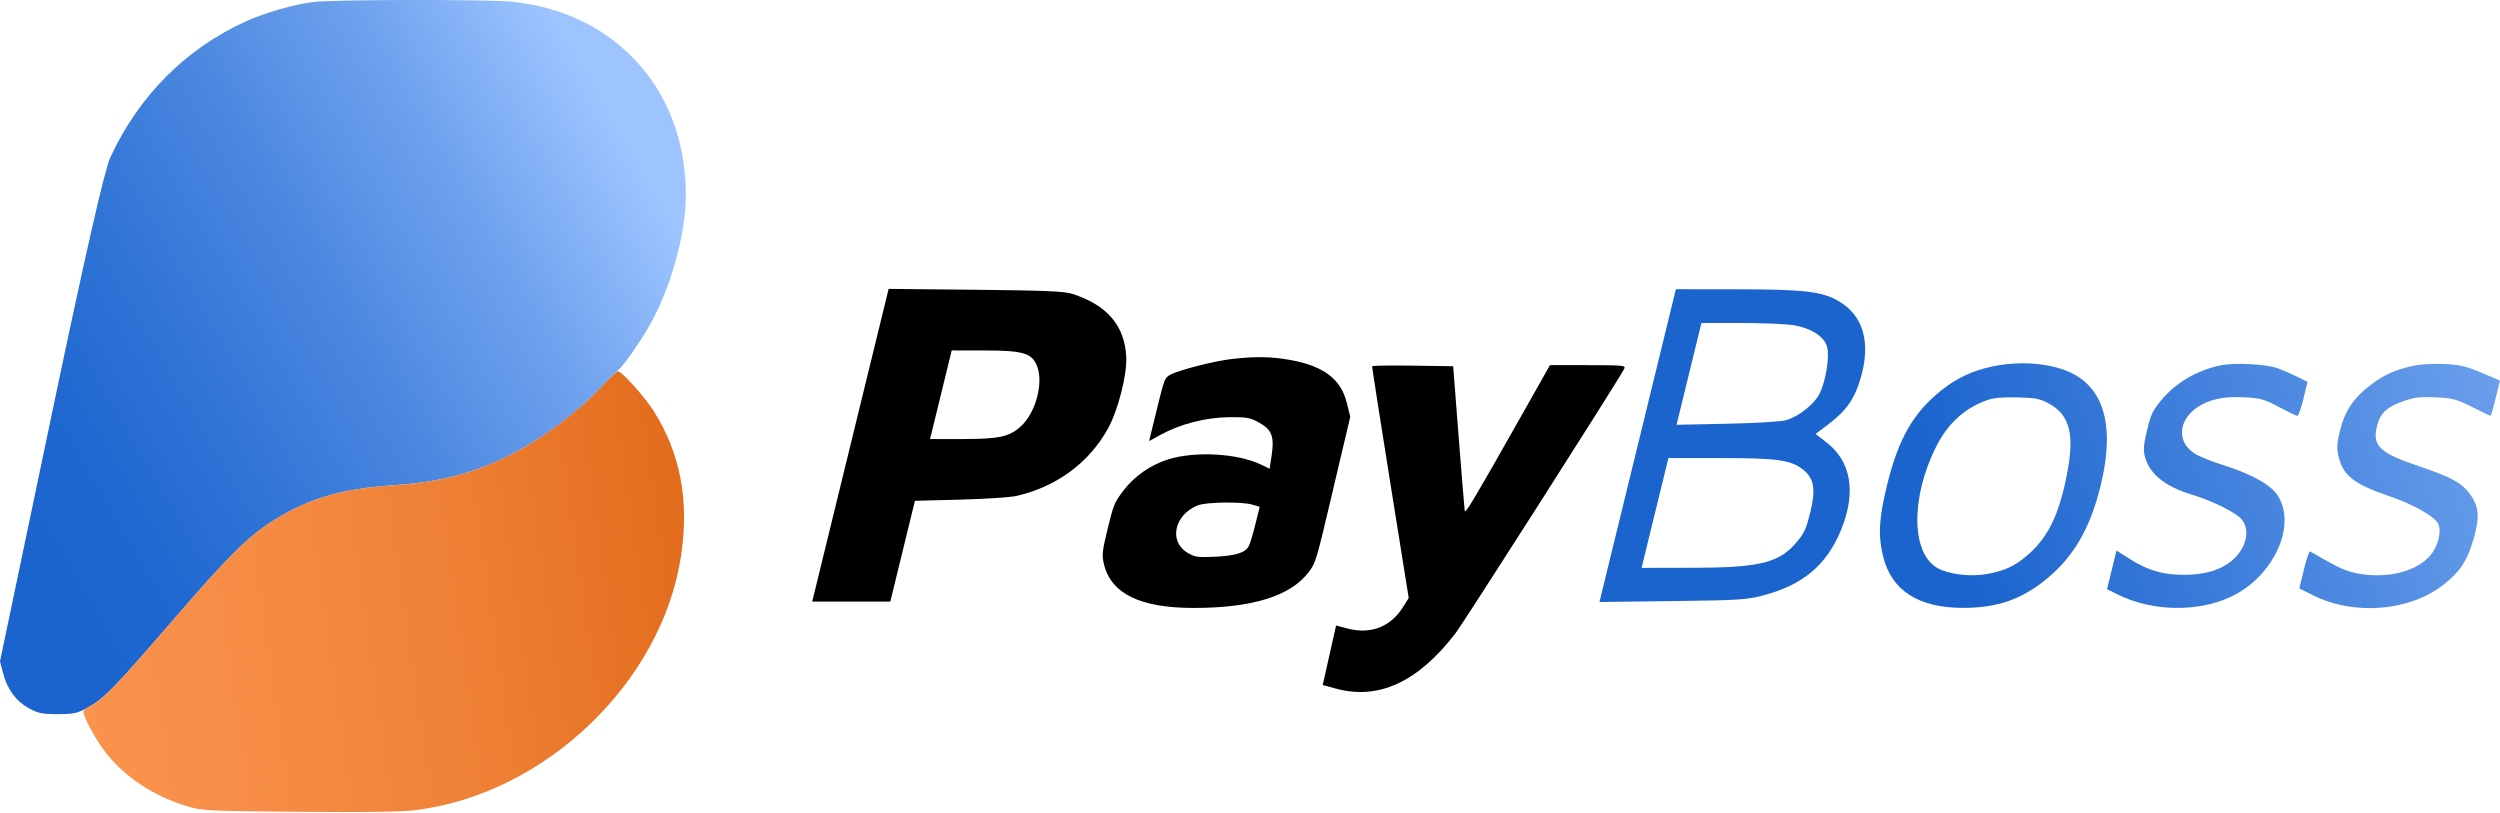
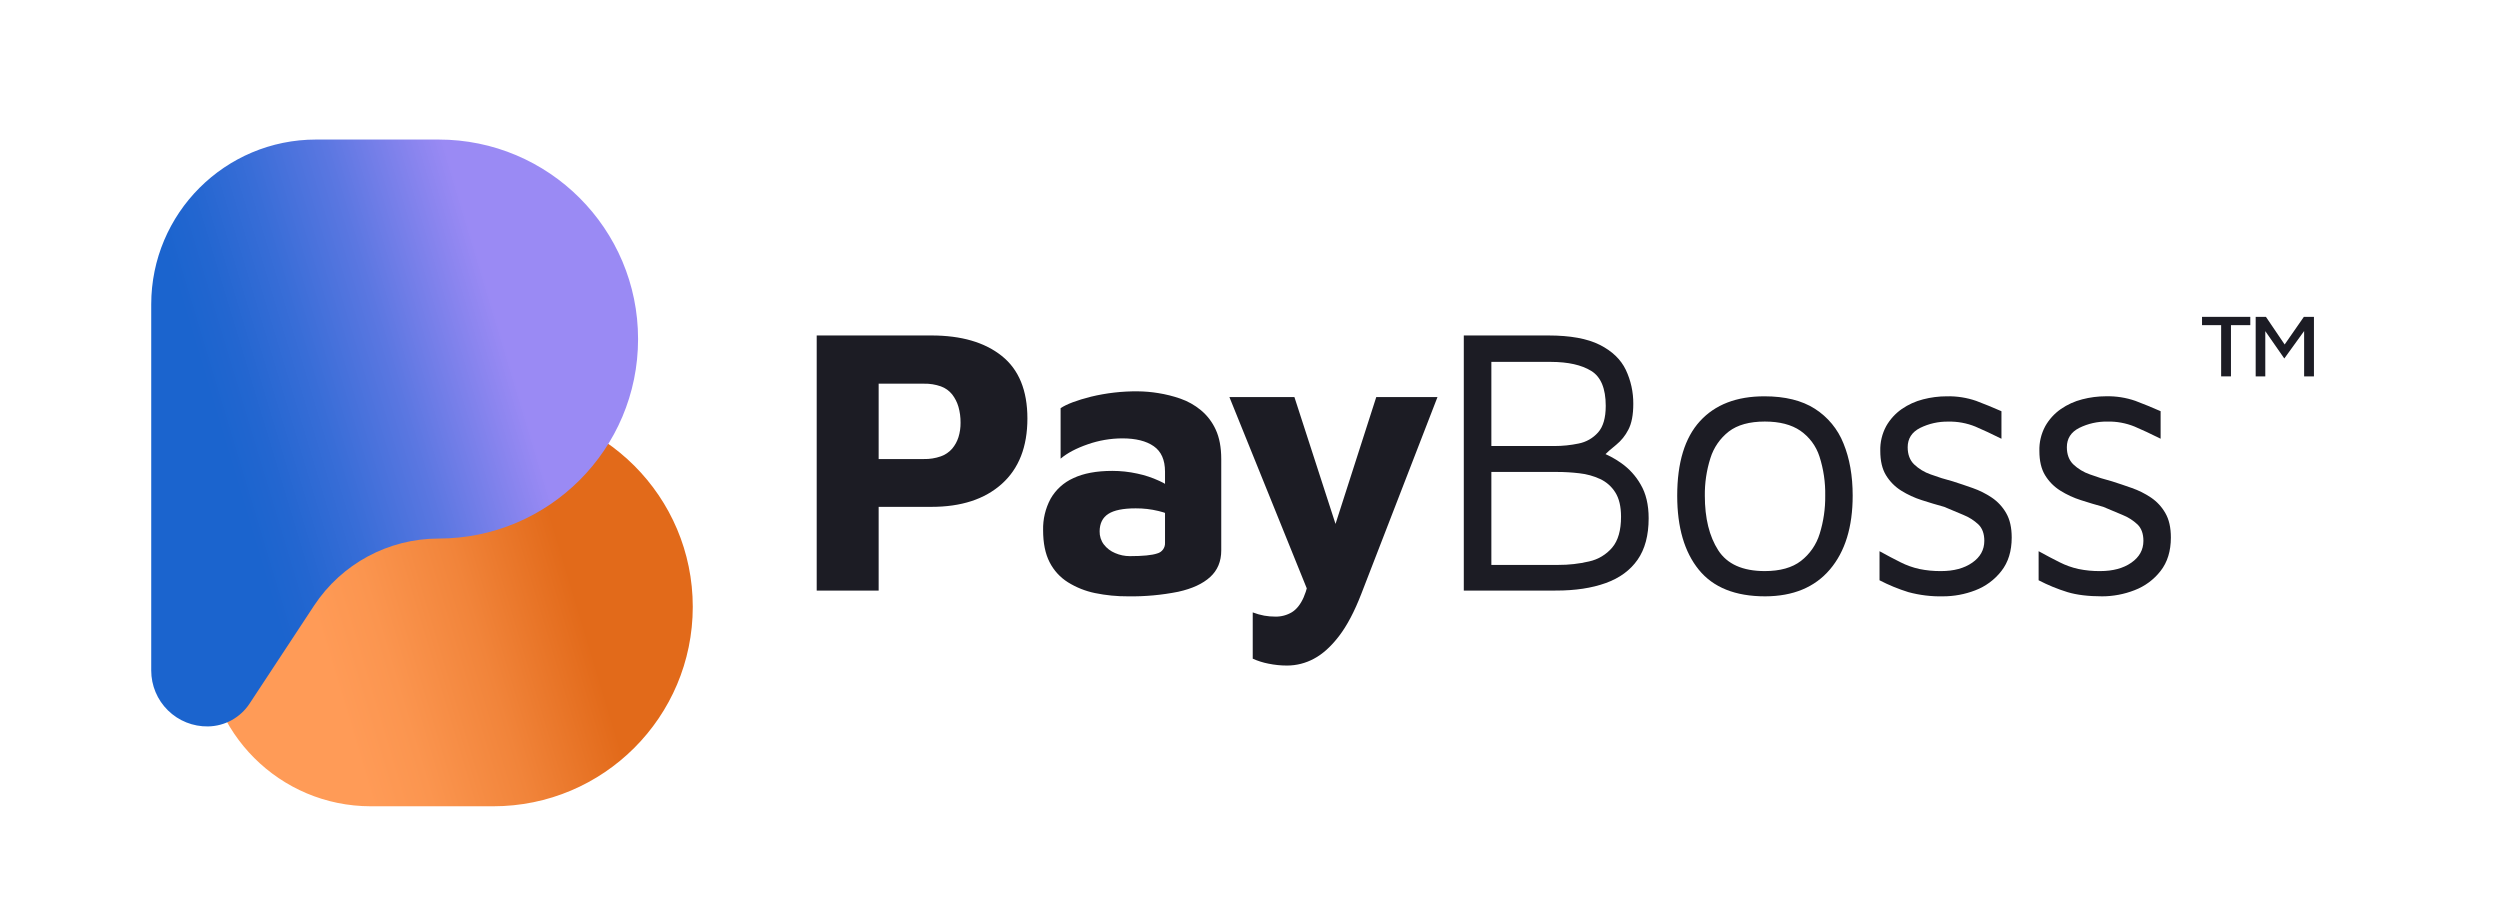
- <svg xmlns="http://www.w3.org/2000/svg" xmlns:xlink="http://www.w3.org/1999/xlink" id="Layer_2" data-name="Layer 2" viewBox="0 0 1184.4 384.71">
+ <svg xmlns="http://www.w3.org/2000/svg" id="Layer_1" data-name="Layer 1" viewBox="0 0 1438.28 528.05">
  <defs>
-     <style>
-       .cls-1, .cls-2, .cls-3, .cls-4, .cls-5, .cls-6, .cls-7 {
-         fill-rule: evenodd;
-         stroke-width: 0px;
-       }
- 
-       .cls-2 {
-         fill: url(#linear-gradient-3);
-       }
- 
-       .cls-3 {
-         fill: url(#linear-gradient);
-       }
- 
-       .cls-4 {
-         fill: url(#linear-gradient-2);
-       }
- 
-       .cls-5 {
-         fill: url(#linear-gradient-5);
-       }
- 
-       .cls-6 {
-         fill: url(#linear-gradient-6);
-       }
- 
-       .cls-7 {
-         fill: url(#linear-gradient-4);
-       }
-     </style>
-     <linearGradient id="linear-gradient" x1="1314.67" y1="38.79" x2="746.84" y2="232.83" gradientUnits="userSpaceOnUse">
-       <stop offset="0" stop-color="#9dc4ff" />
-       <stop offset=".73" stop-color="#1b64ce" />
+     <style>.cls-1{fill:url(#linear-gradient);}.cls-2{fill:url(#linear-gradient-2);}.cls-3{fill:#1c1c24;}</style>
+     <linearGradient id="linear-gradient" x1="102.93" y1="331.33" x2="373.78" y2="249.79" gradientUnits="userSpaceOnUse">
+       <stop offset="0.24" stop-color="#ff9b57" />
+       <stop offset="0.36" stop-color="#fb954f" />
+       <stop offset="0.55" stop-color="#f1843a" />
+       <stop offset="0.76" stop-color="#e26a1a" />
    </linearGradient>
-     <linearGradient id="linear-gradient-2" x1="1334.48" y1="96.75" x2="766.65" y2="290.79" xlink:href="#linear-gradient" />
-     <linearGradient id="linear-gradient-3" x1="1345.32" y1="128.46" x2="777.49" y2="322.5" xlink:href="#linear-gradient" />
-     <linearGradient id="linear-gradient-4" x1="1354.88" y1="156.44" x2="787.05" y2="350.49" xlink:href="#linear-gradient" />
-     <linearGradient id="linear-gradient-5" x1="250.17" y1="42.77" x2="-344.71" y2="511.81" gradientTransform="translate(40.78) skewX(-11.83)" gradientUnits="userSpaceOnUse">
-       <stop offset="0" stop-color="#9dc4ff" />
-       <stop offset=".09" stop-color="#70a3ee" />
-       <stop offset=".19" stop-color="#4b87e0" />
-       <stop offset=".28" stop-color="#3074d6" />
-       <stop offset=".35" stop-color="#2068d0" />
-       <stop offset=".41" stop-color="#1b64ce" />
-     </linearGradient>
-     <linearGradient id="linear-gradient-6" x1="-124.88" y1="418.72" x2="353.08" y2="249.18" gradientTransform="translate(40.78) skewX(-11.83)" gradientUnits="userSpaceOnUse">
-       <stop offset="0" stop-color="#ff9b57" />
-       <stop offset=".28" stop-color="#fd9853" />
-       <stop offset=".52" stop-color="#f88f48" />
-       <stop offset=".75" stop-color="#ef8136" />
-       <stop offset=".97" stop-color="#e36c1d" />
-       <stop offset="1" stop-color="#e26a1a" />
+     <linearGradient id="linear-gradient-2" x1="52.88" y1="277.04" x2="368.3" y2="182.09" gradientUnits="userSpaceOnUse">
+       <stop offset="0.24" stop-color="#1b64ce" />
+       <stop offset="0.31" stop-color="#2366d0" />
+       <stop offset="0.42" stop-color="#386dd7" />
+       <stop offset="0.56" stop-color="#5b77e1" />
+       <stop offset="0.71" stop-color="#8b85ef" />
+       <stop offset="0.76" stop-color="#9a8af4" />
    </linearGradient>
  </defs>
-   <g id="Layer_1-2" data-name="Layer 1">
-     <g>
-       <g>
-         <path class="cls-1" d="m533.58,169.33c-.64-14.94-8.93-24.73-25.5-30.09-3.87-1.25-12.6-1.62-45.93-1.96l-41.15-.42-36.21,148.16h37l11.67-47.76,21.38-.55c11.76-.3,23.77-1.09,26.68-1.75,18.9-4.29,34.34-15.63,43.32-31.79,4.79-8.62,9.1-25.32,8.73-33.84Zm-50.21,32.9c-5.34,4.71-10.16,5.74-27,5.77l-15.75.02,10.26-42,15.75.02c17.57.02,21.84,1.19,24.37,6.61,3.73,7.99-.13,22.97-7.63,29.58Z" />
-         <path class="cls-3" d="m865.2,209.48l-5.06-3.89,6.01-4.54c8.37-6.31,12.28-11.77,15.14-21.18,5.29-17.38,1.6-30.51-10.5-37.38-7.8-4.43-16.32-5.4-48.08-5.44l-28.74-.03-36.21,148.18,34.36-.43c31.35-.38,35.09-.61,42.79-2.59,19.33-4.96,30.67-14.54,37.53-31.68,7.03-17.59,4.48-32.01-7.24-41.02Zm-59.14-56.46h18.75c10.31.01,21.54.49,24.97,1.06,8.43,1.43,14.52,5.38,15.83,10.3,1.27,4.71-.67,16.45-3.67,22.28-2.55,4.97-9.84,10.69-15.81,12.41-2.42.69-13.93,1.39-27.98,1.68l-23.87.5,11.79-48.23Zm45.83,102.95c-8.61,10.73-17.51,13.01-50.92,13.03l-23.25.02,12.71-52h24.79c26.98,0,33.14.87,39.09,5.54,5.09,4,5.99,9.32,3.38,19.96-1.9,7.72-2.72,9.63-5.79,13.45Z" />
-         <path class="cls-1" d="m631.54,231.99l8.16-34.52-1.66-6.7c-2.77-11.15-10.95-17.36-26.64-20.21-9.11-1.65-16.52-1.77-28.01-.46-8.22.94-25.2,5.32-29.08,7.5-2.51,1.41-2.74,2.01-6.26,16.42l-3.65,14.95,5.49-3.01c9.23-5.07,21.33-8.18,32.28-8.31,8.44-.1,10.08.19,14.38,2.58,5.96,3.32,7.24,6.62,5.94,15.28l-.99,6.56-4.17-2c-11.01-5.27-30.81-6.41-43.65-2.51-8.43,2.56-16.28,8.01-21.5,14.92-4.24,5.6-4.61,6.52-7.41,17.97-2.62,10.74-2.81,12.61-1.73,16.98,3.44,13.9,17.23,20.59,42.44,20.59,27.9,0,45.98-5.64,54.55-17.02,3.36-4.45,3.45-4.75,11.53-39.01Zm-36.78,16.33c-1.11,4.51-2.51,9.16-3.11,10.33-1.66,3.23-6.12,4.64-16.15,5.11-8.12.38-9.52.17-13.02-1.96-8.89-5.42-6.1-17.97,4.97-22.38,4.02-1.6,20.86-1.83,25.84-.35l3.5,1.04-2.02,8.21Z" />
-         <path class="cls-4" d="m984,178.14c-9.48-5.81-25.15-7.6-39.9-4.57-9.46,1.95-17.04,5.5-24.47,11.44-13.17,10.54-20.19,22.78-25.55,44.51-3.93,15.95-4.39,24.19-1.92,34.16,4.01,16.15,16.73,24.31,37.91,24.31,16.33,0,28.04-4.13,39.97-14.09,12.61-10.52,20.23-23.78,25.12-43.67,6.38-25.94,2.58-43.66-11.17-52.09Zm-23.38,84.82c-5.98,5.21-11.08,7.57-19.54,9.04-7.83,1.36-18.18.04-23.34-2.97-12.36-7.2-12.53-33.54-.4-57.57,5.53-10.96,13.84-18.43,24.53-22.04,2.76-.94,7.46-1.32,14.08-1.15,8.63.21,10.62.63,15.06,3.1,9.78,5.47,12,14.97,8.02,34.44-3.82,18.66-8.87,28.84-18.41,37.15Z" />
-         <path class="cls-2" d="m1052.35,173.02c-11.65,2.34-22,8.49-28.91,17.17-3.76,4.72-4.46,6.27-6.29,13.82-1.62,6.72-1.81,9.35-.91,12.57,2.3,8.16,9.67,14.02,22.43,17.84,9.45,2.82,21.06,8.64,23.5,11.79,3.87,4.97,2.14,13.03-4.02,18.7-5.41,4.98-13.45,7.49-23.75,7.41-10.23-.08-16.93-2.11-26.03-7.89l-5.66-3.6-2.24,9.15-2.24,9.15,5.13,2.55c15.99,7.94,37.23,8.46,53.01,1.3,20.22-9.17,31.82-33.39,22.94-47.91-3.24-5.29-12.46-10.49-26.3-14.81-5.16-1.61-11.09-4.01-13.16-5.34-11.28-7.2-6.24-21.37,9.06-25.52,4.18-1.14,8.45-1.49,14.43-1.18,7.44.38,9.47.95,16.36,4.62,4.33,2.3,8.25,4.19,8.73,4.19s1.75-3.62,2.83-8.05l1.97-8.06-4.68-2.32c-2.58-1.28-6.74-3.1-9.26-4.06-5.29-2.01-20.26-2.85-26.96-1.5h0Z" />
-         <path class="cls-7" d="m1143.09,173.36c-8.68,1.95-13.35,4.04-19.75,8.83-8.19,6.14-12.42,12.42-14.75,21.88-1.51,6.13-1.61,8.53-.54,12.73,2.18,8.59,7.55,12.73,23.5,18.1,11.39,3.84,21.93,9.75,23.57,13.22,1.72,3.64-.06,10.74-3.78,15.06-6.26,7.26-18.94,10.74-32.23,8.87-5.52-.78-9.5-2.24-15.74-5.75-4.59-2.59-8.65-4.87-9.01-5.08-.36-.2-1.64,3.66-2.85,8.58l-2.19,8.95,6.45,3.24c19.46,9.77,45.78,7.64,61.88-4.99,7.81-6.13,11.09-11.08,14.1-21.26,3.13-10.61,2.77-15.69-1.54-21.62-3.86-5.31-8.77-8.02-23.78-13.09-19.24-6.5-22.62-9.72-20.28-19.32,1.44-5.89,4.82-9.02,12.64-11.72,5.18-1.79,7.79-2.09,15.16-1.75,7.85.36,9.89.9,17.25,4.59,4.59,2.3,8.52,4.19,8.73,4.19s1.29-3.77,2.42-8.37l2.04-8.37-8.82-3.73c-7.25-3.06-10.41-3.8-17.74-4.11-5.3-.23-11.28.14-14.74.92h0Z" />
-         <path class="cls-1" d="m650.05,173.52c-.07.3,3.8,25.12,8.6,55.16l8.74,54.61-2.7,4.32c-5.85,9.34-15.26,13.02-26.1,10.2l-5.61-1.46-3.16,14.08-3.17,14.08,6.09,1.68c20.27,5.6,38.99-3,56.74-26.07,4.07-5.29,76.49-118.78,80-125.37.86-1.62-.4-1.75-17.12-1.75h-18.05l-13.42,23.75c-22.54,39.88-26.68,46.83-26.96,45.25-.14-.83-1.44-16.58-2.87-35l-2.61-33.5-19.12-.27c-10.52-.15-19.18-.02-19.26.28h0Z" />
-       </g>
-       <g>
-         <path class="cls-5" d="m148.43.95c-8.96,1.08-23.18,5.15-31.9,9.13-28.54,13.01-50.7,35.24-64.26,64.45q-4.09,8.81-28.18,123.81L0,313.33l1.46,5.62c1.98,7.62,6.14,13.27,12.23,16.6,4.34,2.38,6.31,2.78,13.58,2.78s9.12-.33,13.57-2.7c8.23-4.38,12.55-8.77,40.13-40.68,27.51-31.83,36.78-41.02,49.14-48.69,16.5-10.24,32.11-14.77,56.39-16.37,17.32-1.14,30.75-3.99,44.46-9.43,18.26-7.25,38.56-21.13,53.37-36.47,4.06-4.21,8.09-8.26,8.96-9.02,2.28-1.98,9.29-11.98,13.84-19.74,10.38-17.71,17.85-44.14,17.79-62.9-.1-30.64-12.24-56.32-34.69-73.42-13.13-9.99-29.15-16.1-47.43-18.07-11.06-1.19-84.3-1.11-94.36.1" />
-         <path class="cls-6" d="m285.31,182.94c-8.73,9.43-23.59,21.21-35.59,28.22-19.92,11.63-38.41,17.1-63.24,18.74-24.28,1.6-39.89,6.13-56.39,16.37-12.35,7.67-21.63,16.86-49.14,48.69-26.32,30.45-32.45,36.8-38.13,39.49-1.68.79-3.15,1.91-3.27,2.47-.44,2.12,5.76,13.6,10.79,19.95,9.11,11.52,22.62,20.37,38.28,25.08,7.21,2.17,9.44,2.28,52.94,2.66,31.29.27,48.45.03,55.16-.79,61.42-7.48,116.85-60.47,125.92-120.38,3.99-26.35-.34-49.01-13.19-69.1-4.16-6.51-15.03-18.53-16.67-18.43-.56.03-3.92,3.2-7.47,7.04" />
-       </g>
-     </g>
-   </g>
+   <path class="cls-1" d="M283.78,234.34h0a85.78,85.78,0,0,1-71.64-38.61L175,139.35a29.12,29.12,0,0,0-23.86-13.09h0a32.17,32.17,0,0,0-32.65,32.16V369a94.86,94.86,0,0,0,94.85,94.86h70.42A114.78,114.78,0,0,0,398.56,349.12h0A114.78,114.78,0,0,0,283.78,234.34Z" />
+   <path class="cls-2" d="M252.31,309.84h0a85.77,85.77,0,0,0-71.64,38.6l-37.12,56.39a29.12,29.12,0,0,1-23.86,13.09h0A32.17,32.17,0,0,1,87,385.76V175.13a94.86,94.86,0,0,1,94.85-94.85h70.42A114.78,114.78,0,0,1,367.09,195.06h0A114.78,114.78,0,0,1,252.31,309.84Z" />
+   <path class="cls-3" d="M505.5,291.59v48.19H469.86V193h66q25.74,0,40.48,11.77t14.74,36q0,24.42-14.74,37.63t-40.48,13.2Zm0-27.5h26a27.66,27.66,0,0,0,9.79-1.55,15.43,15.43,0,0,0,6.49-4.4,19.28,19.28,0,0,0,3.63-6.6,27.26,27.26,0,0,0,1.21-8.36,32.29,32.29,0,0,0-1.21-9.13,21.45,21.45,0,0,0-3.63-7.15,14.72,14.72,0,0,0-6.49-4.62,27.68,27.68,0,0,0-9.79-1.54h-26Z" />
+   <path class="cls-3" d="M649,343.08A91.34,91.34,0,0,1,630,341.21,47.6,47.6,0,0,1,614.41,335a29.26,29.26,0,0,1-10.56-11.55q-3.74-7.26-3.74-18.48a36.47,36.47,0,0,1,4.29-18,28.39,28.39,0,0,1,13.1-11.88q8.79-4.18,22.44-4.18a66.49,66.49,0,0,1,14.3,1.54,59.23,59.23,0,0,1,12.65,4.18,34.71,34.71,0,0,1,8.91,5.72l1.32,15.84A38.72,38.72,0,0,0,666.56,294a54.17,54.17,0,0,0-13.2-1.54q-10.79,0-15.73,3.19t-5,10a12.13,12.13,0,0,0,2.42,7.59,15.72,15.72,0,0,0,6.49,4.95,21,21,0,0,0,8.47,1.76q11.22,0,15.73-1.54a6,6,0,0,0,4.51-6.16V271.35q0-10.12-6.49-14.64t-18.15-4.51a60.56,60.56,0,0,0-19.8,3.41q-9.9,3.42-15.63,8.26V234.82q5.28-3.51,17.5-6.6a110.29,110.29,0,0,1,26.95-3.08,76.62,76.62,0,0,1,11.66,1,74.54,74.54,0,0,1,12.77,3.19,38.27,38.27,0,0,1,11.76,6.6,31.49,31.49,0,0,1,8.59,11.22q3.18,6.83,3.19,16.95v52.58q0,9.46-6.38,15.29t-18.38,8.48A136.54,136.54,0,0,1,649,343.08Z" />
+   <path class="cls-3" d="M740.49,382.9a52.92,52.92,0,0,1-10.78-1.1,40.8,40.8,0,0,1-9-2.86V352.32a37.86,37.86,0,0,0,6.6,1.87,36.85,36.85,0,0,0,6.38.55,17.82,17.82,0,0,0,9.57-2.53q4.07-2.54,6.71-8.47t4.18-16.51l.66,18.71-47.52-117.5h37.4L770,306.55h-3.31l25.09-78.11H827l-43.78,113.1q-5.94,15.39-12.87,24.42t-14.42,13A32.54,32.54,0,0,1,740.49,382.9Z" />
+   <path class="cls-3" d="M842.14,339.78V193h48.63q18.91,0,29.59,5.39t15,14.41a45,45,0,0,1,4.29,19.58q0,9.47-2.86,14.85a27,27,0,0,1-7,8.69,87.52,87.52,0,0,0-7.7,6.82l-1.77-2.86a53.24,53.24,0,0,1,12.33,6.5,38,38,0,0,1,11.22,12.32q4.62,7.81,4.62,19.47,0,14.74-6.38,23.87t-18.37,13.42q-12,4.31-28.5,4.3ZM858,256.6h36.31a67,67,0,0,0,13.86-1.43,20.06,20.06,0,0,0,11.22-6.38q4.41-4.95,4.41-15.29,0-15-8.37-20.13t-23.1-5.17H858ZM858,325h38.51a75.72,75.72,0,0,0,17.71-2,24.18,24.18,0,0,0,13.32-8q5.06-6,5.06-17.71,0-8.81-3.3-14a20.39,20.39,0,0,0-8.7-7.7,38.19,38.19,0,0,0-11.88-3.3,107.83,107.83,0,0,0-12.87-.77H858Z" />
+   <path class="cls-3" d="M1015.53,343.08q-25.75,0-38.18-15.3t-12.43-42.57q0-28.6,13.09-42.91t37.08-14.3q17.8,0,29,7.15a42,42,0,0,1,16.5,20q5.28,12.87,5.28,30,0,27.06-13.09,42.46T1015.53,343.08Zm-.22-14.53q13.2,0,20.79-5.83a31.38,31.38,0,0,0,10.78-15.62,70.58,70.58,0,0,0,3.19-21.89,69.36,69.36,0,0,0-3.3-22.56,28.81,28.81,0,0,0-11-14.85q-7.71-5.28-20.46-5.28-13.21,0-20.69,5.72A31.11,31.11,0,0,0,984,263.64a68.62,68.62,0,0,0-3.19,21.57q0,19.37,7.7,31.35T1015.31,328.55Z" />
+   <path class="cls-3" d="M1117.84,343.08a70.21,70.21,0,0,1-19.92-2.42,100.39,100.39,0,0,1-16.61-6.82V317.11q6.82,3.75,12.1,6.38a46.09,46.09,0,0,0,10.78,3.85,58.53,58.53,0,0,0,12.55,1.21q11,0,17.93-4.84t6.93-12.54q0-6.15-3.41-9.46a27.72,27.72,0,0,0-8.69-5.5c-3.52-1.46-7.19-3-11-4.62q-6.39-1.75-12.87-3.85a52,52,0,0,1-11.89-5.5,27,27,0,0,1-8.69-8.8c-2.2-3.6-3.3-8.25-3.3-14a28.31,28.31,0,0,1,3.41-14.3,30.11,30.11,0,0,1,8.91-9.79,38,38,0,0,1,12.33-5.61A54.49,54.49,0,0,1,1120,228a48.37,48.37,0,0,1,16.94,2.64q7,2.64,14.52,5.94v15.84q-8.37-4.17-15-7a39.21,39.21,0,0,0-15.62-2.86,35.25,35.25,0,0,0-16.18,3.63q-7.14,3.63-7.15,11.11,0,6.17,3.63,9.8a26.23,26.23,0,0,0,9.58,5.83,131.67,131.67,0,0,0,12.76,4q5.49,1.75,11.44,3.85a48.37,48.37,0,0,1,11,5.5,26.76,26.76,0,0,1,8.25,8.91q3.2,5.5,3.19,14.08,0,11.67-5.94,19.25a34.56,34.56,0,0,1-15.07,11.12A51.47,51.47,0,0,1,1117.84,343.08Z" />
+   <path class="cls-3" d="M1209.37,343.08q-11.88,0-19.91-2.42a100.13,100.13,0,0,1-16.62-6.82V317.11q6.83,3.75,12.11,6.38a46,46,0,0,0,10.77,3.85,58.53,58.53,0,0,0,12.55,1.21q11,0,17.93-4.84t6.93-12.54q0-6.15-3.41-9.46a27.61,27.61,0,0,0-8.69-5.5c-3.52-1.46-7.19-3-11-4.62q-6.39-1.75-12.87-3.85a51.68,51.68,0,0,1-11.88-5.5,26.9,26.9,0,0,1-8.7-8.8c-2.2-3.6-3.3-8.25-3.3-14a28.31,28.31,0,0,1,3.41-14.3,30,30,0,0,1,8.92-9.79,37.89,37.89,0,0,1,12.32-5.61,54.49,54.49,0,0,1,13.64-1.76,48.37,48.37,0,0,1,16.94,2.64q7,2.64,14.52,5.94v15.84q-8.35-4.17-15-7a39.21,39.21,0,0,0-15.62-2.86,35.25,35.25,0,0,0-16.18,3.63q-7.14,3.63-7.14,11.11,0,6.17,3.62,9.8a26.23,26.23,0,0,0,9.58,5.83,131.67,131.67,0,0,0,12.76,4q5.49,1.75,11.44,3.85a48.17,48.17,0,0,1,11,5.5,26.65,26.65,0,0,1,8.25,8.91q3.2,5.5,3.19,14.08,0,11.67-5.94,19.25A34.5,34.5,0,0,1,1228,339.56,51.47,51.47,0,0,1,1209.37,343.08Z" />
+   <path class="cls-3" d="M1277.85,216.53V187.06h-11v-4.77h27.77v4.77H1283.5v29.47Z" />
+   <path class="cls-3" d="M1297.72,216.53V182.29h5.9l12.27,18.12-3.33.41,12.88-18.53h5.8v34.24h-5.65V187.11l1.6,1.13-13,18-12.43-17.87,1.49-1.59v29.78Z" />
</svg>
